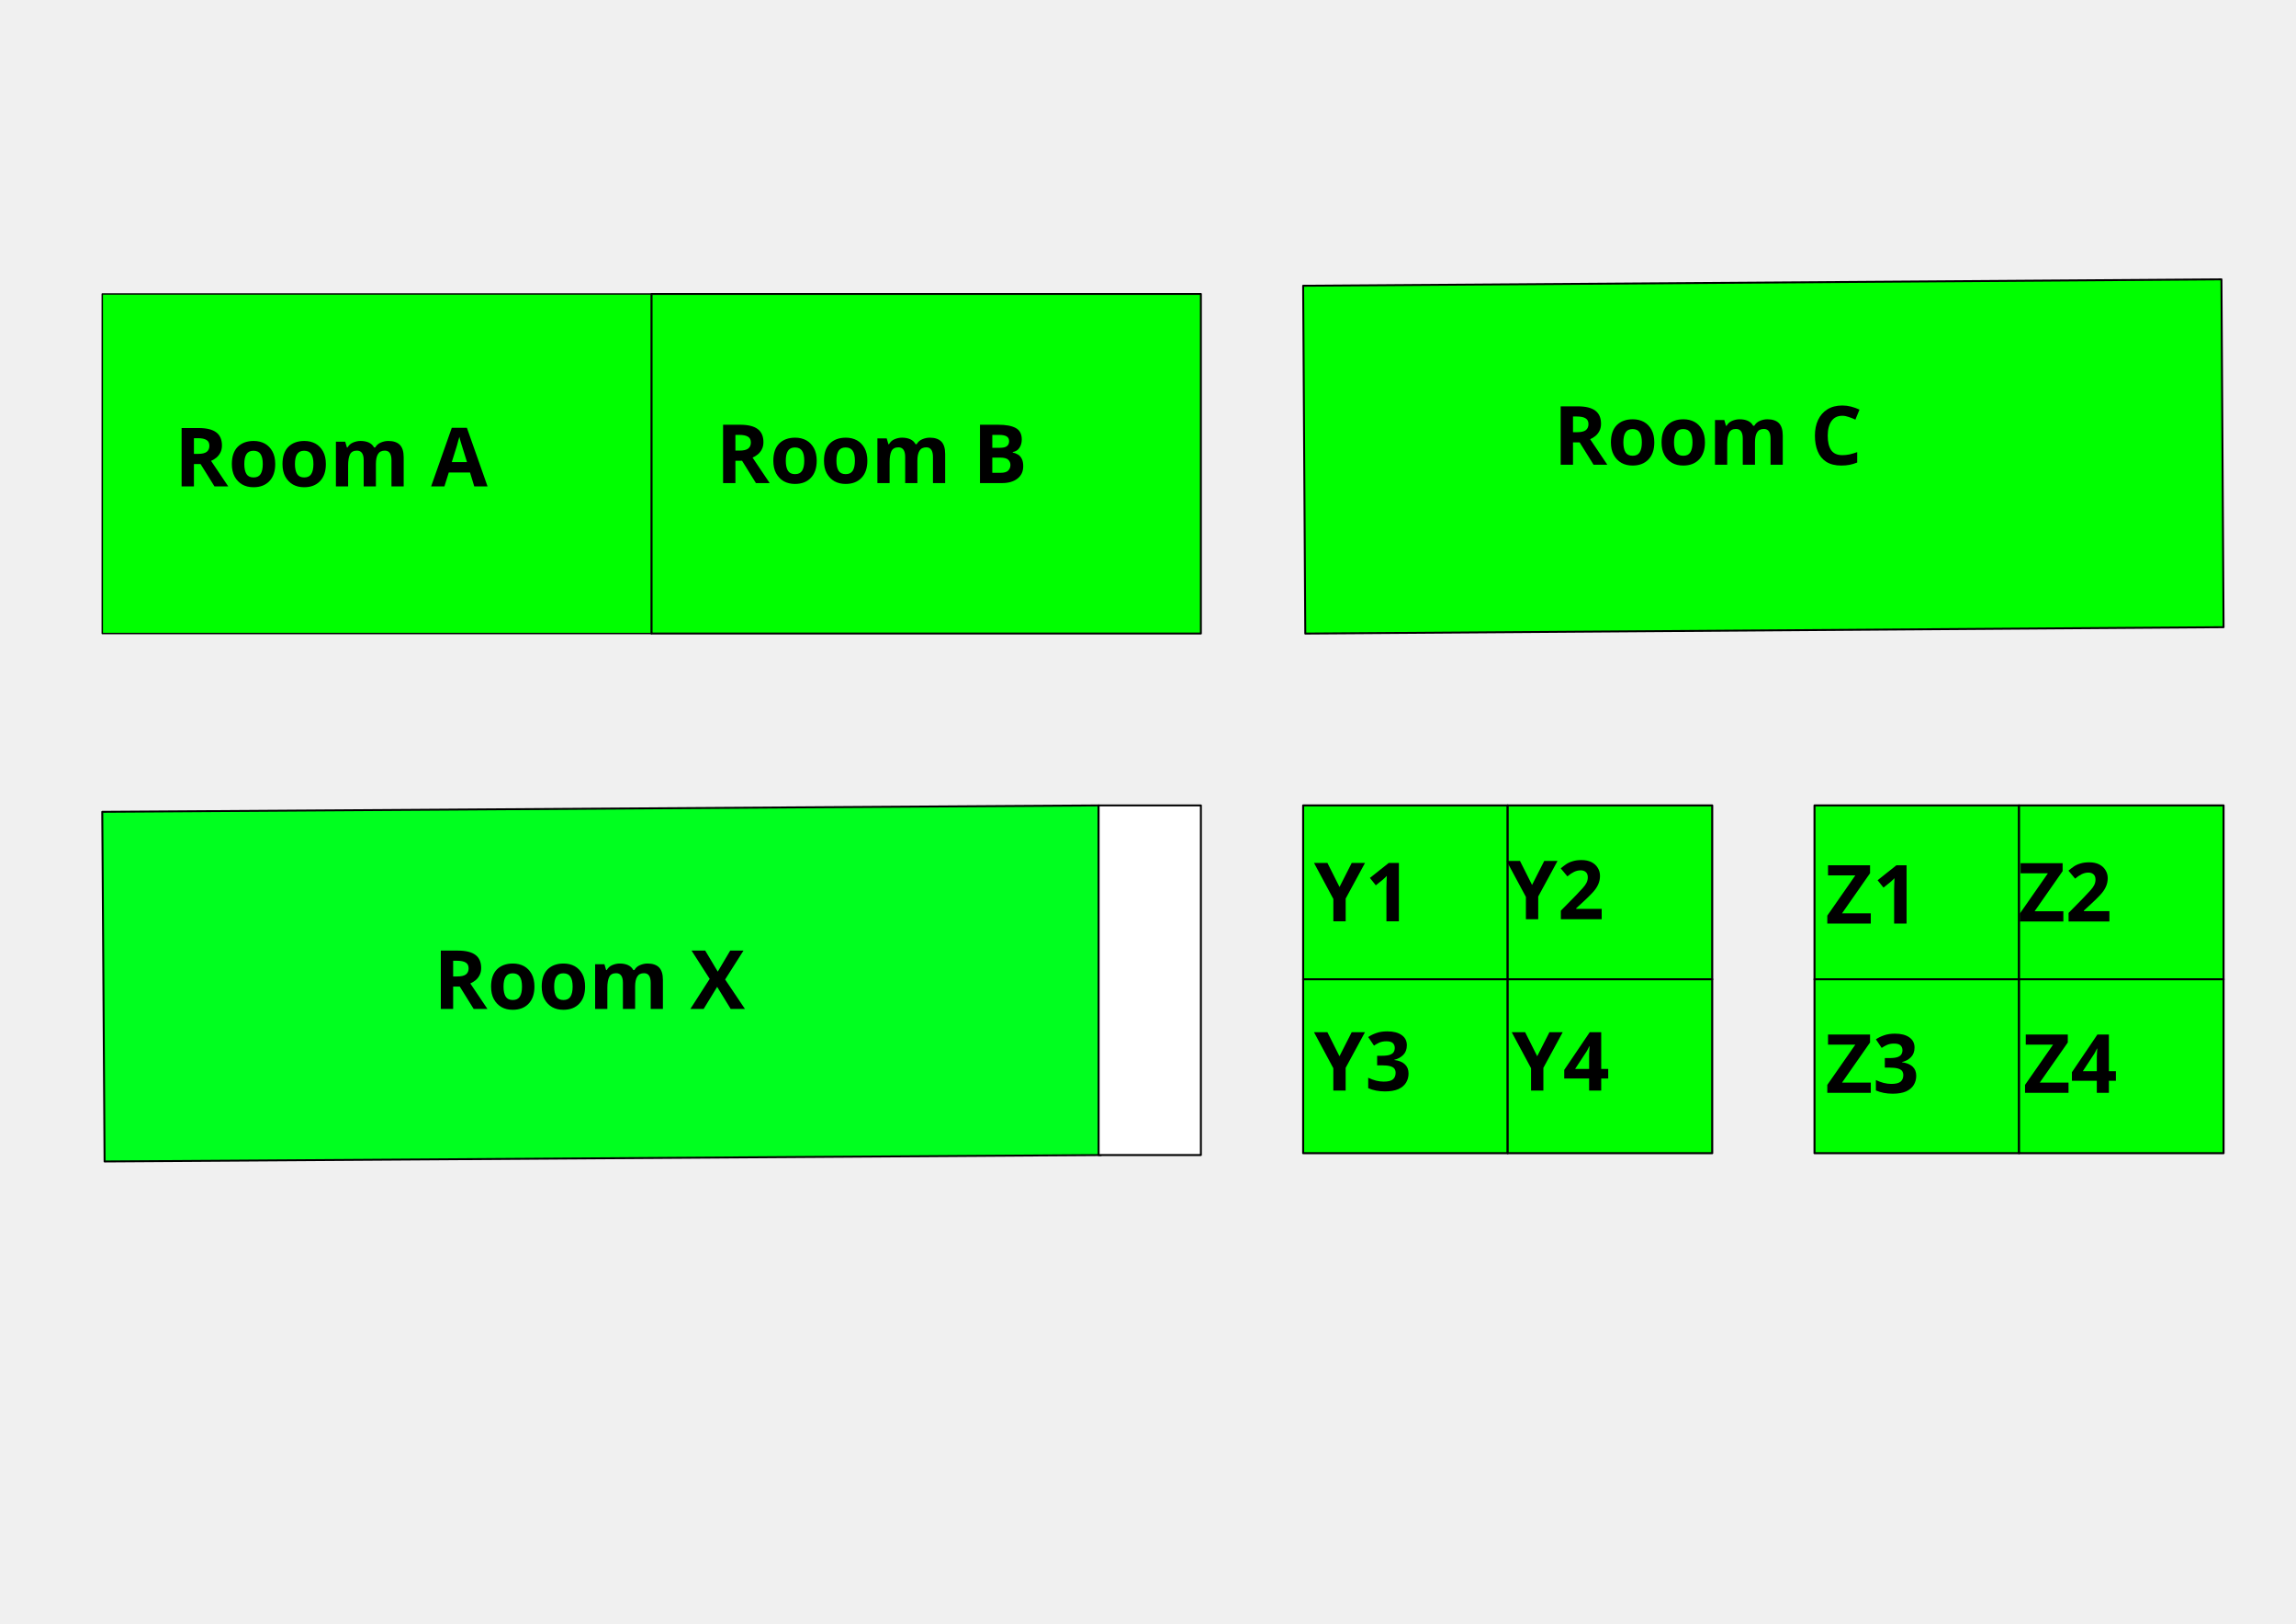
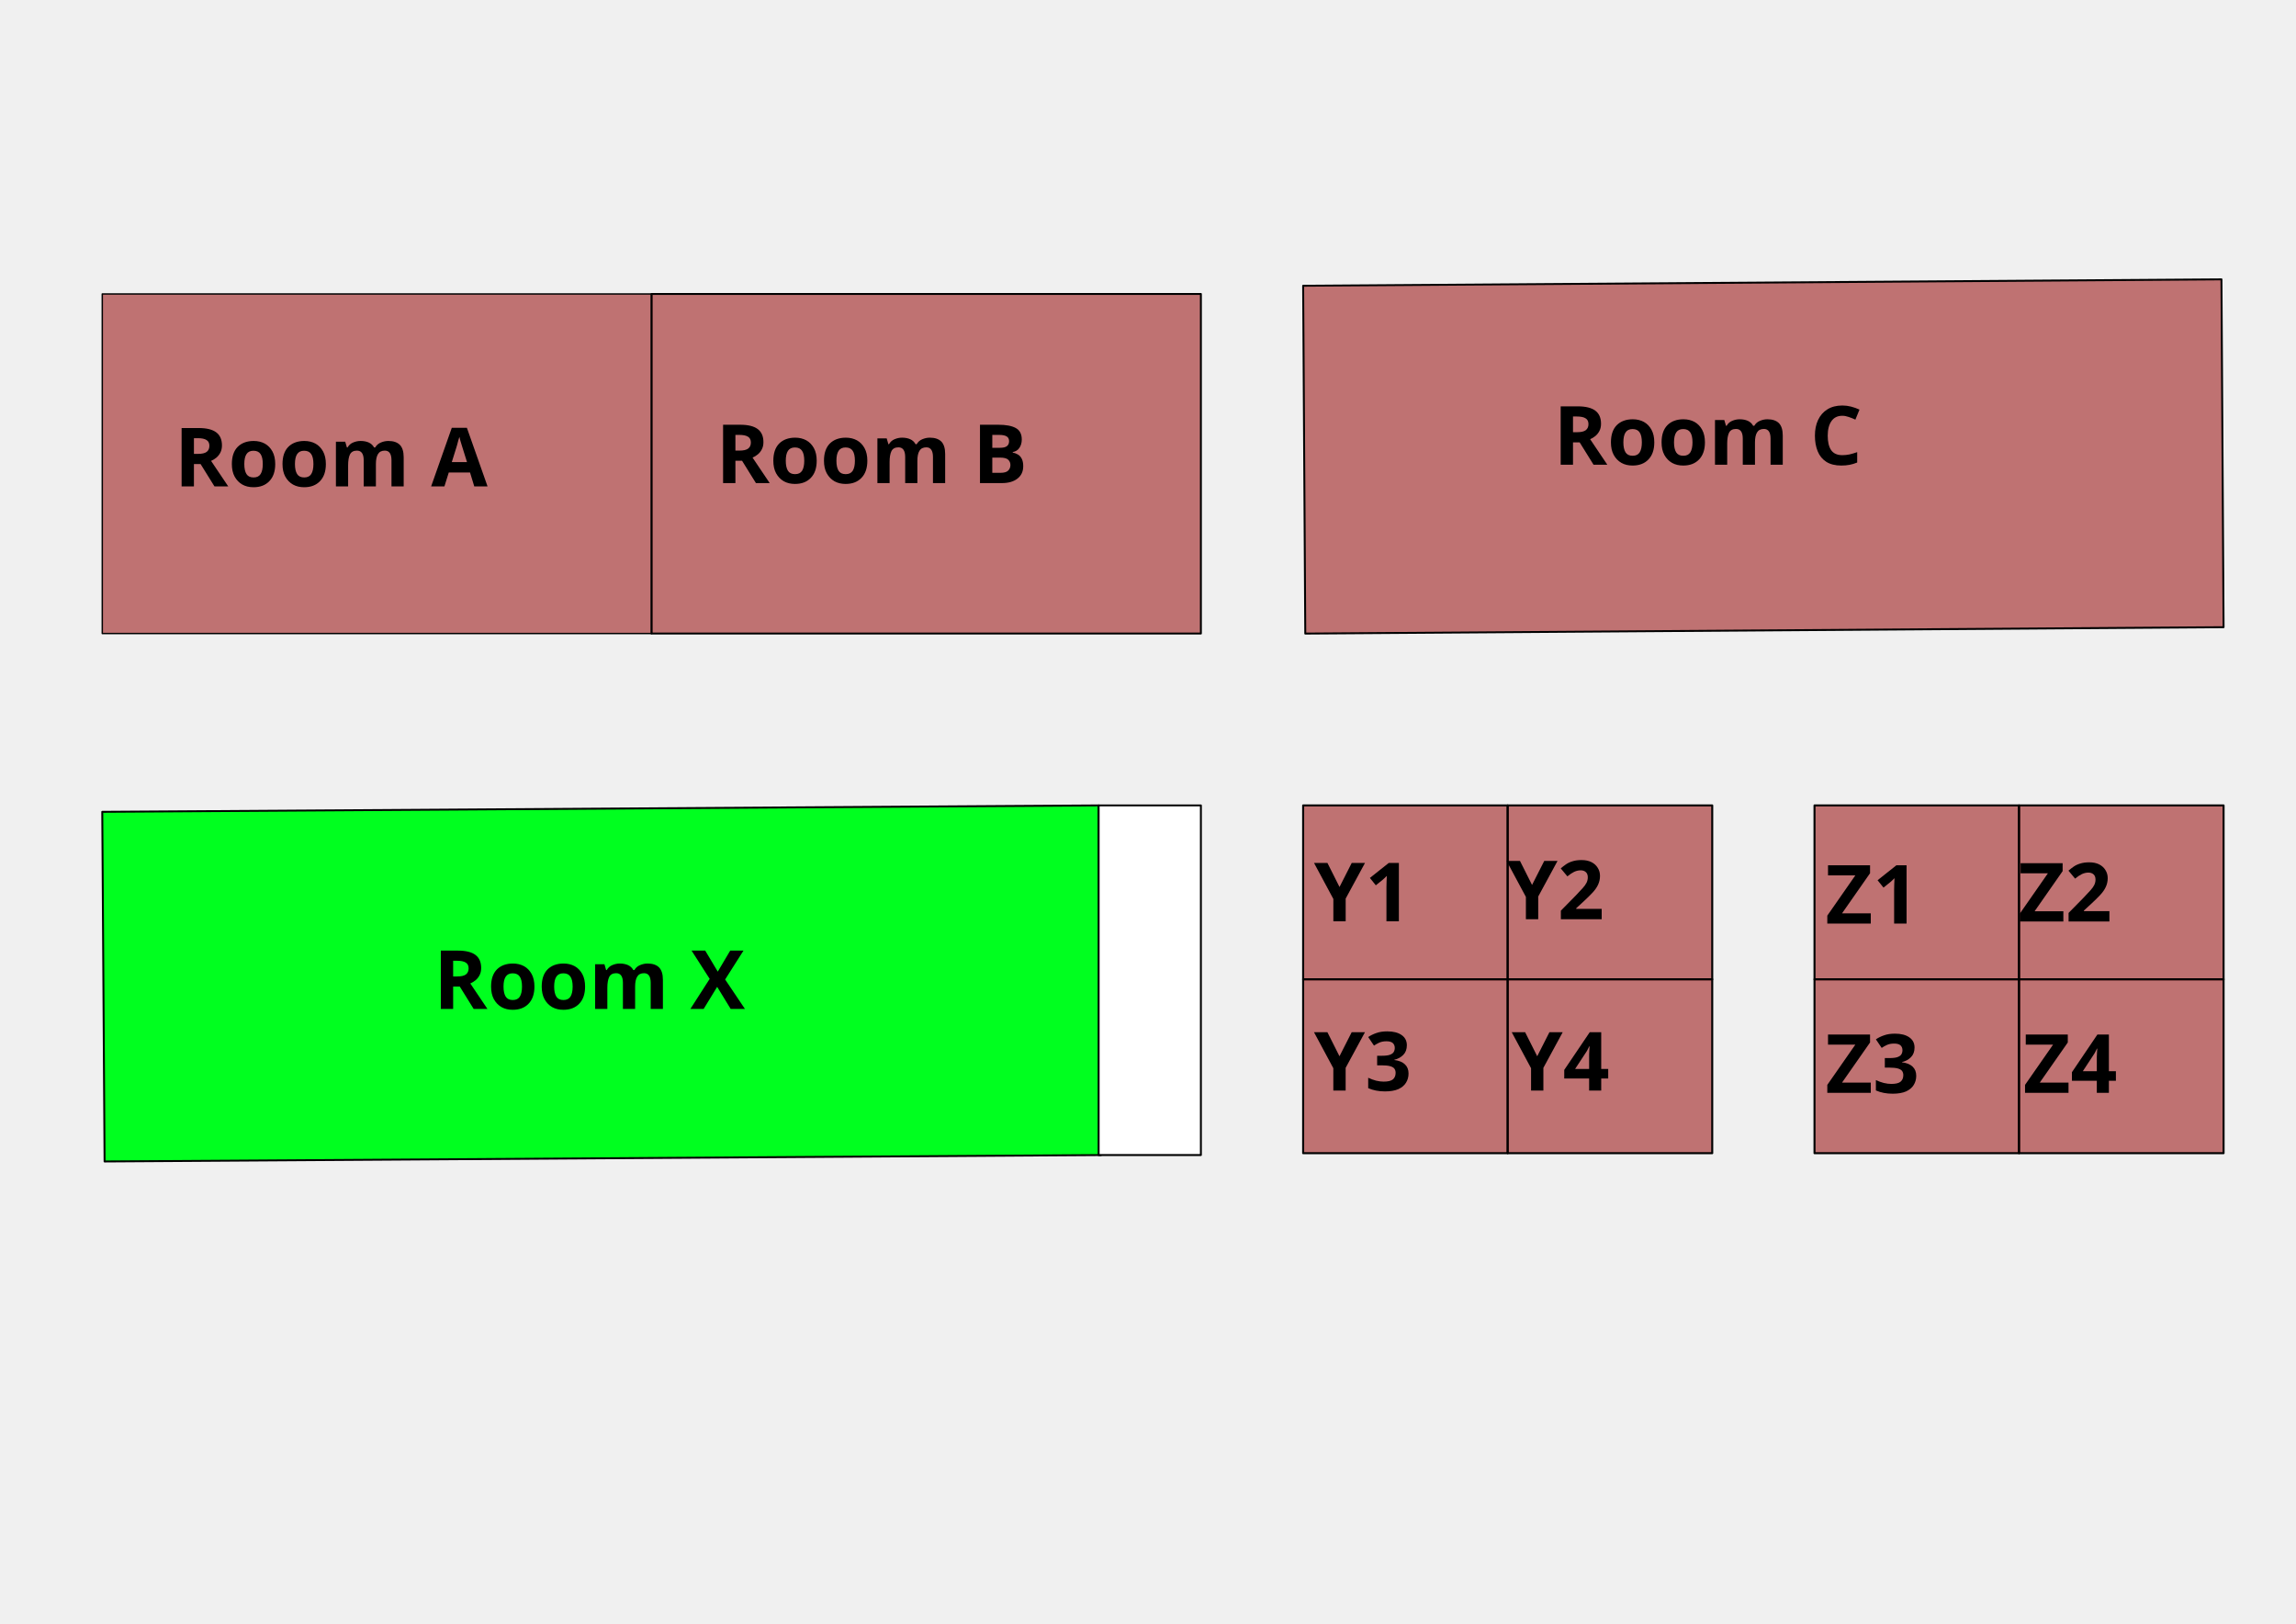
<svg xmlns="http://www.w3.org/2000/svg" width="297mm" height="210mm" viewBox="0 0 297 210" version="1.1" id="SVGRoot">
  <defs id="defs4518" />
  <g id="layer1">
-     <rect style="opacity:1;fill:#00ff00;fill-opacity:1;stroke:#000000;stroke-width:0.183;stroke-linecap:round;stroke-linejoin:round;stroke-miterlimit:4;stroke-dasharray:none;stroke-dashoffset:0;stroke-opacity:1" id="rmA" width="71.056" height="43.915" x="13.229" y="38.021" />
-     <rect style="opacity:1;fill:#00ff00;fill-opacity:1;stroke:#000000;stroke-width:0.25;stroke-linecap:round;stroke-linejoin:round;stroke-miterlimit:4;stroke-dasharray:none;stroke-dashoffset:0;stroke-opacity:1" id="rmB" width="71.056" height="43.915" x="84.285" y="38.021" />
+     <rect style="opacity:1;fill:#9b121290;fill-opacity:1;stroke:#000000;stroke-width:0.183;stroke-linecap:round;stroke-linejoin:round;stroke-miterlimit:4;stroke-dasharray:none;stroke-dashoffset:0;stroke-opacity:1" id="rmA" width="71.056" height="43.915" x="13.229" y="38.021" />
+     <rect style="opacity:1;fill:#9b121290;fill-opacity:1;stroke:#000000;stroke-width:0.25;stroke-linecap:round;stroke-linejoin:round;stroke-miterlimit:4;stroke-dasharray:none;stroke-dashoffset:0;stroke-opacity:1" id="rmB" width="71.056" height="43.915" x="84.285" y="38.021" />
    <rect style="opacity:1;fill:#00ff1f;fill-opacity:1;stroke:#000000;stroke-width:0.25;stroke-linecap:round;stroke-linejoin:round;stroke-miterlimit:4;stroke-dasharray:none;stroke-dashoffset:0;stroke-opacity:1" id="rmX" width="128.885" height="45.222" x="12.536" y="105.08" transform="matrix(0.9999793,-0.00643977,0.00659721,0.9999782,0,0)" />
    <rect style="opacity:1;fill:#ffffff;fill-opacity:1;stroke:#000000;stroke-width:0.25;stroke-linecap:round;stroke-linejoin:round;stroke-miterlimit:4;stroke-dasharray:none;stroke-dashoffset:0;stroke-opacity:1" id="bath" width="13.229" height="45.218" x="142.112" y="104.167" />
-     <rect style="opacity:1;fill:#00ff00;fill-opacity:1;stroke:#000000;stroke-width:0.25;stroke-linecap:round;stroke-linejoin:round;stroke-miterlimit:4;stroke-dasharray:none;stroke-dashoffset:0;stroke-opacity:1" id="rmC" width="118.79" height="44.988" x="168.341" y="38.127" transform="matrix(0.9999758,-0.00695083,0.00611215,0.9999813,0,0)" />
-     <rect style="opacity:1;fill:#00ff00;fill-opacity:1;stroke:#000000;stroke-width:0.261;stroke-linecap:round;stroke-linejoin:round;stroke-miterlimit:4;stroke-dasharray:none;stroke-dashoffset:0;stroke-opacity:1" id="rmY1" width="26.458" height="22.49" x="168.57" y="104.167" />
-     <rect style="opacity:1;fill:#00ff00;fill-opacity:1;stroke:#000000;stroke-width:0.261;stroke-linecap:round;stroke-linejoin:round;stroke-miterlimit:4;stroke-dasharray:none;stroke-dashoffset:0;stroke-opacity:1" id="rmY3" width="26.458" height="22.49" x="168.57" y="126.656" />
-     <rect style="opacity:1;fill:#00ff00;fill-opacity:1;stroke:#000000;stroke-width:0.261;stroke-linecap:round;stroke-linejoin:round;stroke-miterlimit:4;stroke-dasharray:none;stroke-dashoffset:0;stroke-opacity:1" id="rmY2" width="26.458" height="22.49" x="195.028" y="104.167" />
-     <rect style="opacity:1;fill:#00ff00;fill-opacity:1;stroke:#000000;stroke-width:0.261;stroke-linecap:round;stroke-linejoin:round;stroke-miterlimit:4;stroke-dasharray:none;stroke-dashoffset:0;stroke-opacity:1" id="rmY4" width="26.458" height="22.49" x="195.028" y="126.656" />
-     <rect style="opacity:1;fill:#00ff00;fill-opacity:1;stroke:#000000;stroke-width:0.261;stroke-linecap:round;stroke-linejoin:round;stroke-miterlimit:4;stroke-dasharray:none;stroke-dashoffset:0;stroke-opacity:1" id="rmZ1" width="26.458" height="22.49" x="234.716" y="104.167" />
-     <rect style="opacity:1;fill:#00ff00;fill-opacity:1;stroke:#000000;stroke-width:0.261;stroke-linecap:round;stroke-linejoin:round;stroke-miterlimit:4;stroke-dasharray:none;stroke-dashoffset:0;stroke-opacity:1" id="rmZ3" width="26.458" height="22.49" x="234.716" y="126.656" />
-     <rect style="opacity:1;fill:#00ff00;fill-opacity:1;stroke:#000000;stroke-width:0.261;stroke-linecap:round;stroke-linejoin:round;stroke-miterlimit:4;stroke-dasharray:none;stroke-dashoffset:0;stroke-opacity:1" id="rmZ2" width="26.458" height="22.49" x="261.174" y="104.167" />
-     <rect style="opacity:1;fill:#00ff00;fill-opacity:1;stroke:#000000;stroke-width:0.261;stroke-linecap:round;stroke-linejoin:round;stroke-miterlimit:4;stroke-dasharray:none;stroke-dashoffset:0;stroke-opacity:1" id="rmZ4" width="26.458" height="22.49" x="261.174" y="126.656" />
+     <rect style="opacity:1;fill:#9b121290;fill-opacity:1;stroke:#000000;stroke-width:0.25;stroke-linecap:round;stroke-linejoin:round;stroke-miterlimit:4;stroke-dasharray:none;stroke-dashoffset:0;stroke-opacity:1" id="rmC" width="118.79" height="44.988" x="168.341" y="38.127" transform="matrix(0.9999758,-0.00695083,0.00611215,0.9999813,0,0)" />
+     <rect style="opacity:1;fill:#9b121290;fill-opacity:1;stroke:#000000;stroke-width:0.261;stroke-linecap:round;stroke-linejoin:round;stroke-miterlimit:4;stroke-dasharray:none;stroke-dashoffset:0;stroke-opacity:1" id="rmY1" width="26.458" height="22.49" x="168.57" y="104.167" />
+     <rect style="opacity:1;fill:#9b121290;fill-opacity:1;stroke:#000000;stroke-width:0.261;stroke-linecap:round;stroke-linejoin:round;stroke-miterlimit:4;stroke-dasharray:none;stroke-dashoffset:0;stroke-opacity:1" id="rmY3" width="26.458" height="22.49" x="168.57" y="126.656" />
+     <rect style="opacity:1;fill:#9b121290;fill-opacity:1;stroke:#000000;stroke-width:0.261;stroke-linecap:round;stroke-linejoin:round;stroke-miterlimit:4;stroke-dasharray:none;stroke-dashoffset:0;stroke-opacity:1" id="rmY2" width="26.458" height="22.49" x="195.028" y="104.167" />
+     <rect style="opacity:1;fill:#9b121290;fill-opacity:1;stroke:#000000;stroke-width:0.261;stroke-linecap:round;stroke-linejoin:round;stroke-miterlimit:4;stroke-dasharray:none;stroke-dashoffset:0;stroke-opacity:1" id="rmY4" width="26.458" height="22.49" x="195.028" y="126.656" />
+     <rect style="opacity:1;fill:#9b121290;fill-opacity:1;stroke:#000000;stroke-width:0.261;stroke-linecap:round;stroke-linejoin:round;stroke-miterlimit:4;stroke-dasharray:none;stroke-dashoffset:0;stroke-opacity:1" id="rmZ1" width="26.458" height="22.49" x="234.716" y="104.167" />
+     <rect style="opacity:1;fill:#9b121290;fill-opacity:1;stroke:#000000;stroke-width:0.261;stroke-linecap:round;stroke-linejoin:round;stroke-miterlimit:4;stroke-dasharray:none;stroke-dashoffset:0;stroke-opacity:1" id="rmZ3" width="26.458" height="22.49" x="234.716" y="126.656" />
+     <rect style="opacity:1;fill:#9b121290;fill-opacity:1;stroke:#000000;stroke-width:0.261;stroke-linecap:round;stroke-linejoin:round;stroke-miterlimit:4;stroke-dasharray:none;stroke-dashoffset:0;stroke-opacity:1" id="rmZ2" width="26.458" height="22.49" x="261.174" y="104.167" />
+     <rect style="opacity:1;fill:#9b121290;fill-opacity:1;stroke:#000000;stroke-width:0.261;stroke-linecap:round;stroke-linejoin:round;stroke-miterlimit:4;stroke-dasharray:none;stroke-dashoffset:0;stroke-opacity:1" id="rmZ4" width="26.458" height="22.49" x="261.174" y="126.656" />
    <text xml:space="preserve" style="font-style:normal;font-variant:normal;font-weight:bold;font-stretch:normal;font-size:10.583px;line-height:125%;font-family:sans-serif;-inkscape-font-specification:'sans-serif, Bold';font-variant-ligatures:normal;font-variant-caps:normal;font-variant-numeric:normal;text-align:center;letter-spacing:0px;word-spacing:0px;writing-mode:lr;text-anchor:middle;fill:#000000;fill-opacity:1;stroke:none;stroke-width:0.265px;stroke-linecap:butt;stroke-linejoin:miter;stroke-opacity:1;font-feature-settings:normal;" x="227.795" y="60.102" id="text6626">
      <tspan id="tspan6624" x="227.795" y="60.102" style="stroke-width:0.265px;-inkscape-font-specification:'sans-serif, Bold';font-family:sans-serif;font-weight:bold;font-style:normal;font-stretch:normal;font-variant:normal;font-size:10.583px;text-anchor:middle;text-align:center;writing-mode:lr;font-variant-ligatures:normal;font-variant-caps:normal;font-variant-numeric:normal;font-feature-settings:normal;">Room C</tspan>
    </text>
    <text xml:space="preserve" style="font-style:normal;font-variant:normal;font-weight:bold;font-stretch:normal;font-size:10.583px;line-height:125%;font-family:sans-serif;-inkscape-font-specification:'sans-serif, Bold';font-variant-ligatures:normal;font-variant-caps:normal;font-variant-numeric:normal;font-feature-settings:normal;text-align:center;letter-spacing:0px;word-spacing:0px;writing-mode:lr;text-anchor:middle;fill:#000000;fill-opacity:1;stroke:none;stroke-width:0.265px;stroke-linecap:butt;stroke-linejoin:miter;stroke-opacity:1;" x="119.632" y="62.48" id="text6626-4">
      <tspan id="tspan6646" x="119.632" y="62.48">Room B</tspan>
    </text>
    <text xml:space="preserve" style="font-style:normal;font-variant:normal;font-weight:bold;font-stretch:normal;font-size:10.583px;line-height:125%;font-family:sans-serif;-inkscape-font-specification:'sans-serif, Bold';font-variant-ligatures:normal;font-variant-caps:normal;font-variant-numeric:normal;font-feature-settings:normal;text-align:center;letter-spacing:0px;word-spacing:0px;writing-mode:lr;text-anchor:middle;fill:#000000;fill-opacity:1;stroke:none;stroke-width:0.265px;stroke-linecap:butt;stroke-linejoin:miter;stroke-opacity:1;" x="49.687" y="62.907" id="text6626-4-2">
      <tspan id="tspan6666" x="49.687" y="62.907">Room A</tspan>
    </text>
    <text xml:space="preserve" style="font-style:normal;font-variant:normal;font-weight:bold;font-stretch:normal;font-size:10.583px;line-height:125%;font-family:sans-serif;-inkscape-font-specification:'sans-serif, Bold';font-variant-ligatures:normal;font-variant-caps:normal;font-variant-numeric:normal;font-feature-settings:normal;text-align:center;letter-spacing:0px;word-spacing:0px;writing-mode:lr;text-anchor:middle;fill:#000000;fill-opacity:1;stroke:none;stroke-width:0.265px;stroke-linecap:butt;stroke-linejoin:miter;stroke-opacity:1;" x="83.095" y="130.495" id="text6626-4-2-6">
      <tspan id="tspan6688" x="83.095" y="130.495">Room X</tspan>
    </text>
    <text xml:space="preserve" style="font-style:normal;font-variant:normal;font-weight:bold;font-stretch:normal;font-size:10.583px;line-height:125%;font-family:sans-serif;-inkscape-font-specification:'sans-serif, Bold';font-variant-ligatures:normal;font-variant-caps:normal;font-variant-numeric:normal;font-feature-settings:normal;text-align:center;letter-spacing:0px;word-spacing:0px;writing-mode:lr;text-anchor:middle;fill:#000000;fill-opacity:1;stroke:none;stroke-width:0.265px;stroke-linecap:butt;stroke-linejoin:miter;stroke-opacity:1;" x="183.184" y="119.159" id="text6626-4-2-3">
      <tspan id="tspan6698" x="183.184" y="119.159">Y1</tspan>
    </text>
    <text xml:space="preserve" style="font-style:normal;font-variant:normal;font-weight:bold;font-stretch:normal;font-size:10.583px;line-height:125%;font-family:sans-serif;-inkscape-font-specification:'sans-serif, Bold';font-variant-ligatures:normal;font-variant-caps:normal;font-variant-numeric:normal;font-feature-settings:normal;text-align:center;letter-spacing:0px;word-spacing:0px;writing-mode:lr;text-anchor:middle;fill:#000000;fill-opacity:1;stroke:none;stroke-width:0.265px;stroke-linecap:butt;stroke-linejoin:miter;stroke-opacity:1;" x="208.092" y="118.892" id="text6626-4-2-3-1">
      <tspan id="tspan6718" x="208.092" y="118.892">Y2</tspan>
    </text>
    <text xml:space="preserve" style="font-style:normal;font-variant:normal;font-weight:bold;font-stretch:normal;font-size:10.583px;line-height:125%;font-family:sans-serif;-inkscape-font-specification:'sans-serif, Bold';font-variant-ligatures:normal;font-variant-caps:normal;font-variant-numeric:normal;font-feature-settings:normal;text-align:center;letter-spacing:0px;word-spacing:0px;writing-mode:lr;text-anchor:middle;fill:#000000;fill-opacity:1;stroke:none;stroke-width:0.265px;stroke-linecap:butt;stroke-linejoin:miter;stroke-opacity:1;" x="183.183" y="141.049" id="text6626-4-2-3-1-3">
      <tspan id="tspan6738" x="183.183" y="141.049">Y3</tspan>
    </text>
    <text xml:space="preserve" style="font-style:normal;font-variant:normal;font-weight:bold;font-stretch:normal;font-size:10.583px;line-height:125%;font-family:sans-serif;-inkscape-font-specification:'sans-serif, Bold';font-variant-ligatures:normal;font-variant-caps:normal;font-variant-numeric:normal;font-feature-settings:normal;text-align:center;letter-spacing:0px;word-spacing:0px;writing-mode:lr;text-anchor:middle;fill:#000000;fill-opacity:1;stroke:none;stroke-width:0.265px;stroke-linecap:butt;stroke-linejoin:miter;stroke-opacity:1;" x="208.76" y="141.049" id="text6626-4-2-3-1-3-0">
      <tspan id="tspan6758" x="208.76" y="141.049">Y4</tspan>
    </text>
    <text xml:space="preserve" style="font-style:normal;font-variant:normal;font-weight:bold;font-stretch:normal;font-size:10.583px;line-height:125%;font-family:sans-serif;-inkscape-font-specification:'sans-serif, Bold';font-variant-ligatures:normal;font-variant-caps:normal;font-variant-numeric:normal;font-feature-settings:normal;text-align:center;letter-spacing:0px;word-spacing:0px;writing-mode:lr;text-anchor:middle;fill:#000000;fill-opacity:1;stroke:none;stroke-width:0.265px;stroke-linecap:butt;stroke-linejoin:miter;stroke-opacity:1;" x="249.092" y="119.453" id="text6626-4-2-3-6">
      <tspan id="tspan6796" x="249.092" y="119.453">Z1</tspan>
    </text>
    <text xml:space="preserve" style="font-style:normal;font-variant:normal;font-weight:bold;font-stretch:normal;font-size:10.583px;line-height:125%;font-family:sans-serif;-inkscape-font-specification:'sans-serif, Bold';font-variant-ligatures:normal;font-variant-caps:normal;font-variant-numeric:normal;font-feature-settings:normal;text-align:center;letter-spacing:0px;word-spacing:0px;writing-mode:lr;text-anchor:middle;fill:#000000;fill-opacity:1;stroke:none;stroke-width:0.265px;stroke-linecap:butt;stroke-linejoin:miter;stroke-opacity:1;" x="274" y="119.186" id="text6626-4-2-3-1-0">
      <tspan id="tspan6798" x="274" y="119.186">Z2</tspan>
    </text>
    <text xml:space="preserve" style="font-style:normal;font-variant:normal;font-weight:bold;font-stretch:normal;font-size:10.583px;line-height:125%;font-family:sans-serif;-inkscape-font-specification:'sans-serif, Bold';font-variant-ligatures:normal;font-variant-caps:normal;font-variant-numeric:normal;font-feature-settings:normal;text-align:center;letter-spacing:0px;word-spacing:0px;writing-mode:lr;text-anchor:middle;fill:#000000;fill-opacity:1;stroke:none;stroke-width:0.265px;stroke-linecap:butt;stroke-linejoin:miter;stroke-opacity:1;" x="249.091" y="141.343" id="text6626-4-2-3-1-3-2">
      <tspan id="tspan6800" x="249.091" y="141.343">Z3</tspan>
    </text>
    <text xml:space="preserve" style="font-style:normal;font-variant:normal;font-weight:bold;font-stretch:normal;font-size:10.583px;line-height:125%;font-family:sans-serif;-inkscape-font-specification:'sans-serif, Bold';font-variant-ligatures:normal;font-variant-caps:normal;font-variant-numeric:normal;font-feature-settings:normal;text-align:center;letter-spacing:0px;word-spacing:0px;writing-mode:lr;text-anchor:middle;fill:#000000;fill-opacity:1;stroke:none;stroke-width:0.265px;stroke-linecap:butt;stroke-linejoin:miter;stroke-opacity:1;" x="274.668" y="141.343" id="text6626-4-2-3-1-3-0-1">
      <tspan id="tspan6802" x="274.668" y="141.343">Z4</tspan>
    </text>
  </g>
</svg>
